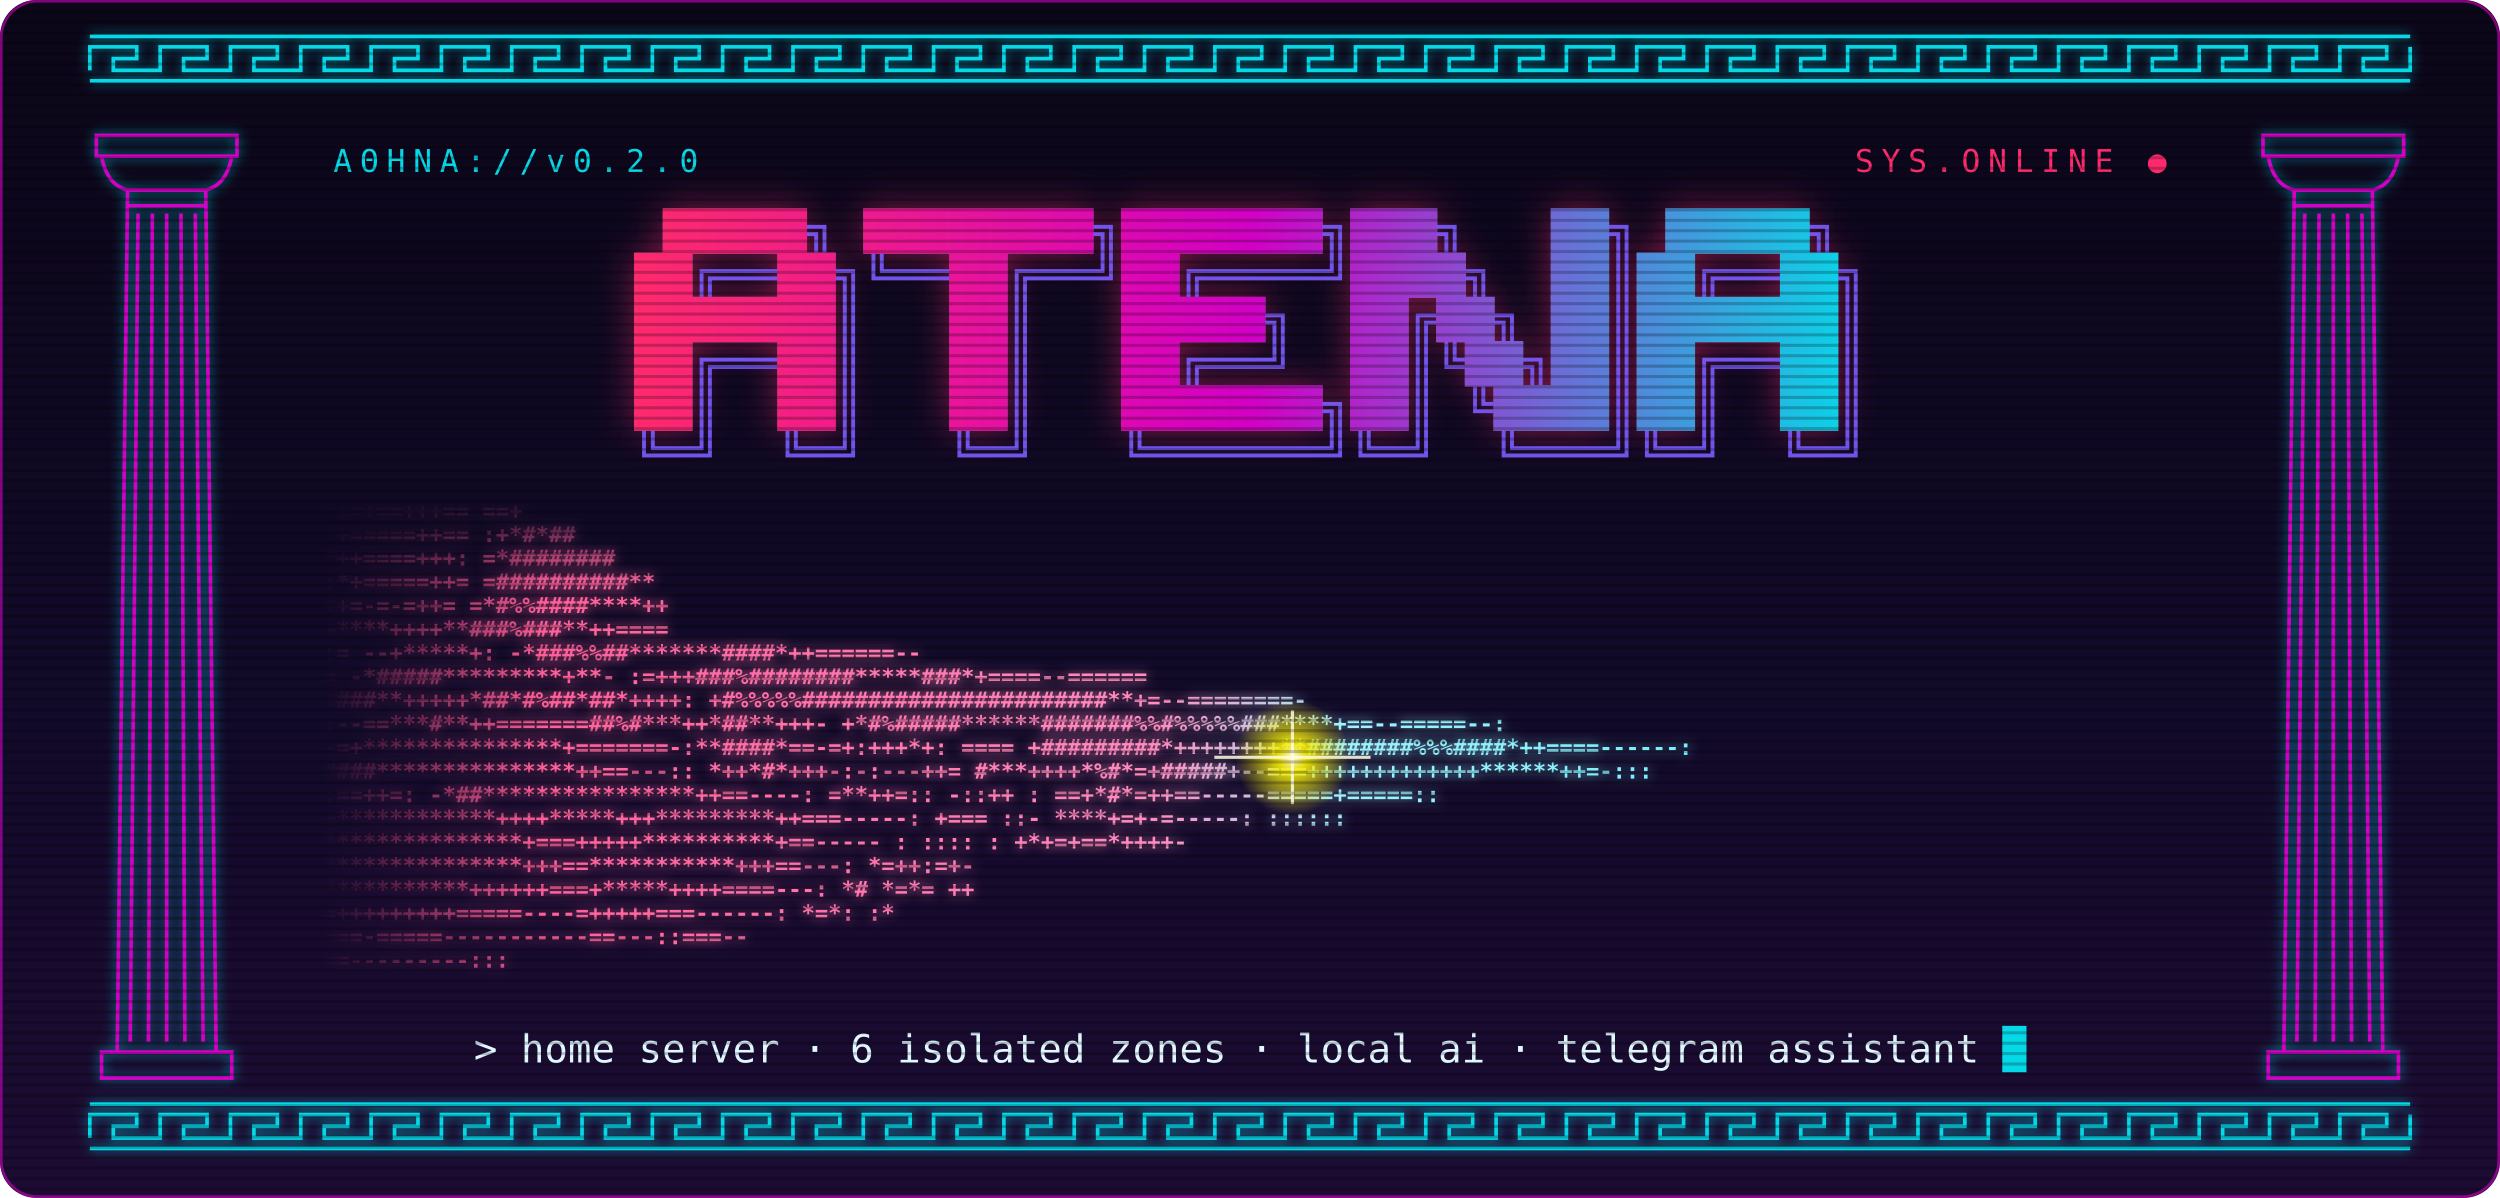
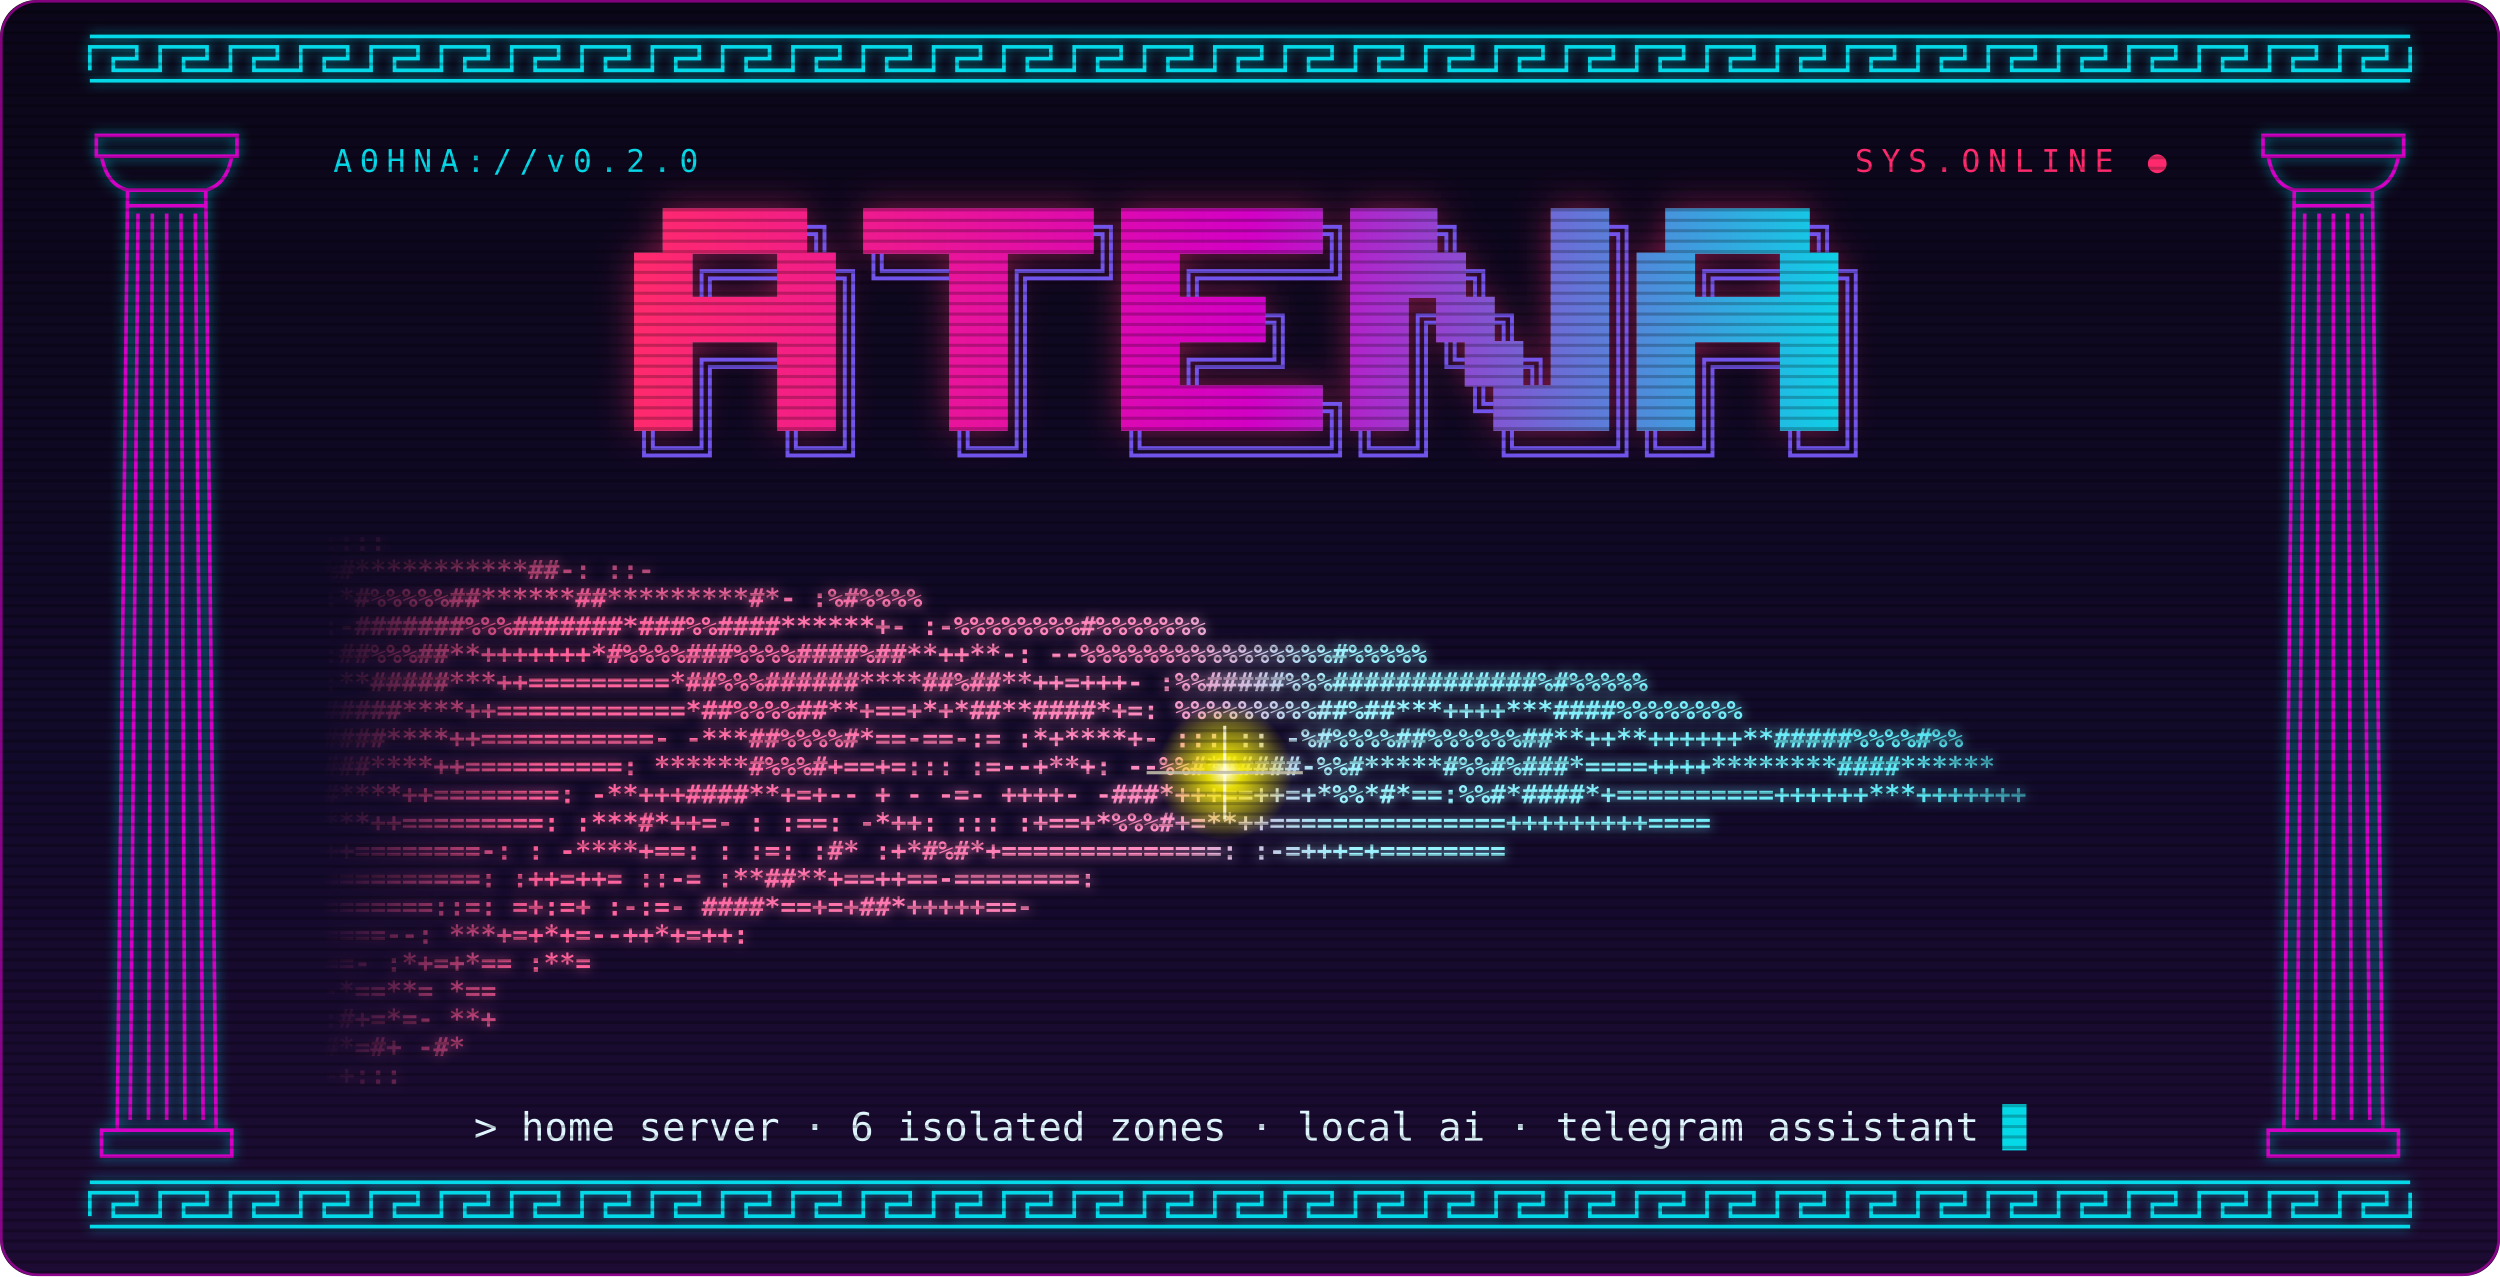
- <svg xmlns="http://www.w3.org/2000/svg" viewBox="0 0 960 460" width="960" height="460" role="img" aria-label="ATENA">
+ <svg xmlns="http://www.w3.org/2000/svg" viewBox="0 0 960 490" width="960" height="490" role="img" aria-label="ATENA">
  <defs>
    <linearGradient id="neon" gradientUnits="userSpaceOnUse" x1="244" y1="0" x2="716" y2="0">
      <stop offset="0" stop-color="#ff2a6d" />
      <stop offset=".5" stop-color="#d300c5" />
      <stop offset="1" stop-color="#05d9e8" />
    </linearGradient>
    <linearGradient id="maos" gradientUnits="userSpaceOnUse" x1="124" y1="0" x2="836" y2="0">
      <stop offset="0" stop-color="#ff4f8b" />
      <stop offset=".45" stop-color="#ff8cc0" />
      <stop offset=".55" stop-color="#9ff3ff" />
      <stop offset="1" stop-color="#3fe6f2" />
    </linearGradient>
    <linearGradient id="fundo" x1="0" y1="0" x2="0" y2="1">
      <stop offset="0" stop-color="#0b0618" />
      <stop offset=".6" stop-color="#120a2a" />
      <stop offset="1" stop-color="#1d0b33" />
    </linearGradient>
    <radialGradient id="luz">
      <stop offset="0" stop-color="#fffbe0" />
      <stop offset=".25" stop-color="#f9f002" stop-opacity=".9" />
      <stop offset="1" stop-color="#f9f002" stop-opacity="0" />
    </radialGradient>
    <linearGradient id="lados" gradientUnits="userSpaceOnUse" x1="124" y1="0" x2="836" y2="0">
      <stop offset="0" stop-color="#000" />
      <stop offset=".12" stop-color="#fff" />
      <stop offset=".86" stop-color="#fff" />
      <stop offset="1" stop-color="#000" />
    </linearGradient>
-     <linearGradient id="topo" gradientUnits="userSpaceOnUse" x1="0" y1="190" x2="0" y2="226">
+     <linearGradient id="topo" gradientUnits="userSpaceOnUse" x1="0" y1="190" x2="0" y2="233">
      <stop offset="0" stop-color="#000" />
      <stop offset="1" stop-color="#000" stop-opacity="0" />
    </linearGradient>
-     <mask id="desvanece" maskUnits="userSpaceOnUse" x="0" y="0" width="960" height="460">
-       <rect x="124" y="180" width="712" height="460" fill="url(#lados)" />
-       <rect x="124" y="180" width="712" height="46" fill="url(#topo)" />
+     <mask id="desvanece" maskUnits="userSpaceOnUse" x="0" y="0" width="960" height="490">
+       <rect x="124" y="180" width="712" height="490" fill="url(#lados)" />
+       <rect x="124" y="180" width="712" height="53" fill="url(#topo)" />
    </mask>
    <filter id="brilho" x="-20%" y="-40%" width="140%" height="180%">
      <feGaussianBlur stdDeviation="7" />
    </filter>
    <filter id="brilho-fino" x="-10%" y="-10%" width="120%" height="120%">
      <feGaussianBlur stdDeviation="2.2" />
    </filter>
    <pattern id="varredura" width="4" height="4" patternUnits="userSpaceOnUse">
      <rect width="4" height="1.2" fill="#000" opacity=".22" />
    </pattern>
    <clipPath id="moldura">
-       <rect width="960" height="460" rx="14" />
+       <rect width="960" height="490" rx="14" />
    </clipPath>
  </defs>
  <style>
  .glitch-c { animation: gc 7s steps(1) infinite; }
  .glitch-m { animation: gm 7s steps(1) infinite; }
-   .faisca { animation: pulso 2.4s ease-in-out infinite; transform-origin: 496.3px 290.8px; }
+   .faisca { animation: pulso 2.4s ease-in-out infinite; transform-origin: 470.3px 296.7px; }
  .cursor { animation: pisca 1.1s steps(1) infinite; }
  @keyframes gc { 0%,88%,100% { transform: translate(-2px,0); } 90% { transform: translate(-9px,2px); } 92% { transform: translate(5px,-1px); } 94% { transform: translate(-4px,0); } }
  @keyframes gm { 0%,88%,100% { transform: translate(2px,0); } 90% { transform: translate(8px,-2px); } 92% { transform: translate(-6px,1px); } 94% { transform: translate(3px,0); } }
  @keyframes pulso { 0%,100% { opacity: .75; transform: scale(.85); } 50% { opacity: 1; transform: scale(1.15); } }
  @keyframes pisca { 50% { opacity: 0; } }
  @media (prefers-reduced-motion: reduce) { .glitch-c, .glitch-m, .faisca, .cursor { animation: none; } }
  text { font-family: ui-monospace, "SFMono-Regular", Menlo, Consolas, "DejaVu Sans Mono", monospace; }
-   .maos text { font-size: 8.48px; font-weight: 700; white-space: pre; }
+   .maos text { font-size: 10.06px; font-weight: 700; white-space: pre; }
</style>
  <g clip-path="url(#moldura)">
-     <rect width="960" height="460" fill="url(#fundo)" />
+     <rect width="960" height="490" fill="url(#fundo)" />
    <g stroke="#05d9e8" fill="none" stroke-width="1.4">
      <g filter="url(#brilho-fino)" opacity=".7">
        <path d="M34.5 27.0V18.0 H52.5V22.5H43.5V27.0H61.5V18.0 H79.5V22.5H70.5V27.0H88.5V18.0 H106.5V22.5H97.5V27.0H115.5V18.0 H133.5V22.5H124.5V27.0H142.5V18.0 H160.5V22.5H151.5V27.0H169.5V18.0 H187.5V22.5H178.5V27.0H196.5V18.0 H214.5V22.5H205.5V27.0H223.5V18.0 H241.5V22.5H232.5V27.0H250.5V18.0 H268.5V22.5H259.5V27.0H277.5V18.0 H295.5V22.5H286.5V27.0H304.5V18.0 H322.5V22.5H313.5V27.0H331.5V18.0 H349.5V22.5H340.5V27.0H358.5V18.0 H376.5V22.5H367.5V27.0H385.5V18.0 H403.5V22.5H394.5V27.0H412.5V18.0 H430.5V22.5H421.5V27.0H439.5V18.0 H457.5V22.5H448.5V27.0H466.5V18.0 H484.5V22.5H475.5V27.0H493.5V18.0 H511.5V22.5H502.5V27.0H520.5V18.0 H538.5V22.5H529.5V27.0H547.5V18.0 H565.5V22.5H556.5V27.0H574.5V18.0 H592.5V22.5H583.5V27.0H601.5V18.0 H619.5V22.5H610.5V27.0H628.5V18.0 H646.5V22.5H637.5V27.0H655.5V18.0 H673.5V22.5H664.5V27.0H682.5V18.0 H700.5V22.5H691.5V27.0H709.5V18.0 H727.5V22.5H718.5V27.0H736.5V18.0 H754.5V22.5H745.5V27.0H763.5V18.0 H781.5V22.5H772.5V27.0H790.5V18.0 H808.5V22.5H799.5V27.0H817.5V18.0 H835.5V22.5H826.5V27.0H844.5V18.0 H862.5V22.5H853.5V27.0H871.5V18.0 H889.5V22.5H880.5V27.0H898.5V18.0 H916.5V22.5H907.5V27.0H925.5V18.0M34.5 14.0H925.5M34.5 31.0H925.5" />
-         <path d="M34.5 437.0V428.0 H52.5V432.5H43.5V437.0H61.5V428.0 H79.5V432.5H70.5V437.0H88.5V428.0 H106.5V432.5H97.5V437.0H115.5V428.0 H133.5V432.5H124.5V437.0H142.5V428.0 H160.5V432.5H151.5V437.0H169.5V428.0 H187.5V432.5H178.5V437.0H196.5V428.0 H214.5V432.5H205.5V437.0H223.5V428.0 H241.5V432.5H232.5V437.0H250.5V428.0 H268.5V432.5H259.5V437.0H277.5V428.0 H295.5V432.5H286.5V437.0H304.5V428.0 H322.5V432.5H313.5V437.0H331.5V428.0 H349.5V432.5H340.5V437.0H358.5V428.0 H376.5V432.5H367.5V437.0H385.5V428.0 H403.5V432.5H394.5V437.0H412.5V428.0 H430.5V432.5H421.5V437.0H439.5V428.0 H457.5V432.5H448.5V437.0H466.5V428.0 H484.5V432.5H475.5V437.0H493.5V428.0 H511.5V432.5H502.5V437.0H520.5V428.0 H538.5V432.5H529.5V437.0H547.5V428.0 H565.5V432.5H556.5V437.0H574.5V428.0 H592.5V432.5H583.5V437.0H601.5V428.0 H619.5V432.5H610.5V437.0H628.5V428.0 H646.5V432.5H637.5V437.0H655.5V428.0 H673.5V432.5H664.5V437.0H682.5V428.0 H700.5V432.5H691.5V437.0H709.5V428.0 H727.5V432.5H718.5V437.0H736.5V428.0 H754.5V432.5H745.5V437.0H763.5V428.0 H781.5V432.5H772.5V437.0H790.5V428.0 H808.5V432.5H799.5V437.0H817.5V428.0 H835.5V432.5H826.5V437.0H844.5V428.0 H862.5V432.5H853.5V437.0H871.5V428.0 H889.5V432.5H880.5V437.0H898.5V428.0 H916.5V432.5H907.5V437.0H925.5V428.0M34.5 424.0H925.5M34.5 441.0H925.5" />
-         <path d="M37 52h54v8h-54zM39 60Q41 71 49 73H79Q87 71 89 60M49 79H79M39 404h50v10h-50zM49 73L45 404M79 73L83 404M53.0 82L50.0 400M58.5 82L57.0 400M64.0 82L64.0 400M69.5 82L71.0 400M75.0 82L78.0 400" />
-         <path d="M869 52h54v8h-54zM871 60Q873 71 881 73H911Q919 71 921 60M881 79H911M871 404h50v10h-50zM881 73L877 404M911 73L915 404M885.0 82L882.0 400M890.5 82L889.0 400M896.0 82L896.0 400M901.5 82L903.0 400M907.0 82L910.0 400" />
+         <path d="M34.5 467.0V458.0 H52.5V462.5H43.5V467.0H61.5V458.0 H79.5V462.5H70.5V467.0H88.5V458.0 H106.5V462.5H97.5V467.0H115.5V458.0 H133.5V462.5H124.5V467.0H142.5V458.0 H160.5V462.5H151.5V467.0H169.5V458.0 H187.5V462.5H178.5V467.0H196.5V458.0 H214.5V462.5H205.5V467.0H223.5V458.0 H241.5V462.5H232.5V467.0H250.5V458.0 H268.5V462.5H259.5V467.0H277.5V458.0 H295.5V462.5H286.5V467.0H304.5V458.0 H322.5V462.5H313.5V467.0H331.5V458.0 H349.5V462.5H340.5V467.0H358.5V458.0 H376.5V462.5H367.5V467.0H385.5V458.0 H403.5V462.5H394.5V467.0H412.5V458.0 H430.5V462.5H421.5V467.0H439.5V458.0 H457.5V462.5H448.5V467.0H466.5V458.0 H484.5V462.5H475.5V467.0H493.5V458.0 H511.5V462.5H502.5V467.0H520.5V458.0 H538.5V462.5H529.5V467.0H547.5V458.0 H565.5V462.5H556.5V467.0H574.5V458.0 H592.5V462.5H583.5V467.0H601.5V458.0 H619.5V462.5H610.5V467.0H628.5V458.0 H646.5V462.5H637.5V467.0H655.5V458.0 H673.5V462.5H664.5V467.0H682.5V458.0 H700.5V462.5H691.5V467.0H709.5V458.0 H727.5V462.5H718.5V467.0H736.5V458.0 H754.5V462.5H745.5V467.0H763.5V458.0 H781.5V462.5H772.5V467.0H790.5V458.0 H808.5V462.5H799.5V467.0H817.5V458.0 H835.5V462.5H826.5V467.0H844.5V458.0 H862.5V462.5H853.5V467.0H871.5V458.0 H889.5V462.5H880.5V467.0H898.5V458.0 H916.5V462.5H907.5V467.0H925.5V458.0M34.5 454.0H925.5M34.5 471.0H925.5" />
+         <path d="M37 52h54v8h-54zM39 60Q41 71 49 73H79Q87 71 89 60M49 79H79M39 434h50v10h-50zM49 73L45 434M79 73L83 434M53.0 82L50.0 430M58.5 82L57.0 430M64.0 82L64.0 430M69.5 82L71.0 430M75.0 82L78.0 430" />
+         <path d="M869 52h54v8h-54zM871 60Q873 71 881 73H911Q919 71 921 60M881 79H911M871 434h50v10h-50zM881 73L877 434M911 73L915 434M885.0 82L882.0 430M890.5 82L889.0 430M896.0 82L896.0 430M901.5 82L903.0 430M907.0 82L910.0 430" />
      </g>
      <path d="M34.5 27.0V18.0 H52.5V22.5H43.5V27.0H61.5V18.0 H79.5V22.5H70.5V27.0H88.5V18.0 H106.5V22.5H97.5V27.0H115.5V18.0 H133.5V22.5H124.5V27.0H142.5V18.0 H160.5V22.5H151.5V27.0H169.5V18.0 H187.5V22.5H178.5V27.0H196.5V18.0 H214.5V22.5H205.5V27.0H223.5V18.0 H241.5V22.5H232.5V27.0H250.5V18.0 H268.5V22.5H259.5V27.0H277.5V18.0 H295.5V22.5H286.5V27.0H304.5V18.0 H322.5V22.5H313.5V27.0H331.5V18.0 H349.5V22.5H340.5V27.0H358.5V18.0 H376.5V22.5H367.5V27.0H385.5V18.0 H403.5V22.5H394.5V27.0H412.5V18.0 H430.5V22.5H421.5V27.0H439.5V18.0 H457.5V22.5H448.5V27.0H466.5V18.0 H484.5V22.5H475.5V27.0H493.5V18.0 H511.5V22.5H502.5V27.0H520.5V18.0 H538.5V22.5H529.5V27.0H547.5V18.0 H565.5V22.5H556.5V27.0H574.5V18.0 H592.5V22.5H583.5V27.0H601.5V18.0 H619.5V22.5H610.5V27.0H628.5V18.0 H646.5V22.5H637.5V27.0H655.5V18.0 H673.5V22.5H664.5V27.0H682.5V18.0 H700.5V22.5H691.5V27.0H709.5V18.0 H727.5V22.5H718.5V27.0H736.5V18.0 H754.5V22.5H745.5V27.0H763.5V18.0 H781.5V22.5H772.5V27.0H790.5V18.0 H808.5V22.5H799.5V27.0H817.5V18.0 H835.5V22.5H826.5V27.0H844.5V18.0 H862.5V22.5H853.5V27.0H871.5V18.0 H889.5V22.5H880.5V27.0H898.5V18.0 H916.5V22.5H907.5V27.0H925.5V18.0M34.5 14.0H925.5M34.5 31.0H925.5" />
-       <path d="M34.5 437.0V428.0 H52.5V432.5H43.5V437.0H61.5V428.0 H79.5V432.5H70.5V437.0H88.5V428.0 H106.5V432.5H97.5V437.0H115.5V428.0 H133.5V432.5H124.5V437.0H142.5V428.0 H160.5V432.5H151.5V437.0H169.5V428.0 H187.5V432.5H178.5V437.0H196.5V428.0 H214.5V432.5H205.5V437.0H223.5V428.0 H241.5V432.5H232.5V437.0H250.5V428.0 H268.5V432.5H259.5V437.0H277.5V428.0 H295.5V432.5H286.5V437.0H304.5V428.0 H322.5V432.5H313.5V437.0H331.5V428.0 H349.5V432.5H340.5V437.0H358.5V428.0 H376.5V432.5H367.5V437.0H385.5V428.0 H403.5V432.5H394.5V437.0H412.5V428.0 H430.5V432.5H421.5V437.0H439.5V428.0 H457.5V432.5H448.5V437.0H466.5V428.0 H484.5V432.5H475.5V437.0H493.5V428.0 H511.5V432.5H502.5V437.0H520.5V428.0 H538.5V432.5H529.5V437.0H547.5V428.0 H565.5V432.5H556.5V437.0H574.5V428.0 H592.5V432.5H583.5V437.0H601.5V428.0 H619.5V432.5H610.5V437.0H628.5V428.0 H646.5V432.5H637.5V437.0H655.5V428.0 H673.5V432.5H664.5V437.0H682.5V428.0 H700.5V432.5H691.5V437.0H709.5V428.0 H727.5V432.5H718.5V437.0H736.5V428.0 H754.5V432.5H745.5V437.0H763.5V428.0 H781.5V432.5H772.5V437.0H790.5V428.0 H808.5V432.5H799.5V437.0H817.5V428.0 H835.5V432.5H826.5V437.0H844.5V428.0 H862.5V432.5H853.5V437.0H871.5V428.0 H889.5V432.5H880.5V437.0H898.5V428.0 H916.5V432.5H907.5V437.0H925.5V428.0M34.5 424.0H925.5M34.5 441.0H925.5" />
-       <path d="M37 52h54v8h-54zM39 60Q41 71 49 73H79Q87 71 89 60M49 79H79M39 404h50v10h-50zM49 73L45 404M79 73L83 404M53.0 82L50.0 400M58.5 82L57.0 400M64.0 82L64.0 400M69.5 82L71.0 400M75.0 82L78.0 400" stroke="#d300c5" />
-       <path d="M869 52h54v8h-54zM871 60Q873 71 881 73H911Q919 71 921 60M881 79H911M871 404h50v10h-50zM881 73L877 404M911 73L915 404M885.0 82L882.0 400M890.5 82L889.0 400M896.0 82L896.0 400M901.5 82L903.0 400M907.0 82L910.0 400" stroke="#d300c5" />
+       <path d="M34.5 467.0V458.0 H52.5V462.5H43.5V467.0H61.5V458.0 H79.5V462.5H70.5V467.0H88.5V458.0 H106.5V462.5H97.5V467.0H115.5V458.0 H133.5V462.5H124.5V467.0H142.5V458.0 H160.5V462.5H151.5V467.0H169.5V458.0 H187.5V462.5H178.5V467.0H196.5V458.0 H214.5V462.5H205.5V467.0H223.5V458.0 H241.5V462.5H232.5V467.0H250.5V458.0 H268.5V462.5H259.5V467.0H277.5V458.0 H295.5V462.5H286.5V467.0H304.5V458.0 H322.5V462.5H313.5V467.0H331.5V458.0 H349.5V462.5H340.5V467.0H358.5V458.0 H376.5V462.5H367.5V467.0H385.5V458.0 H403.5V462.5H394.5V467.0H412.5V458.0 H430.5V462.5H421.5V467.0H439.5V458.0 H457.5V462.5H448.5V467.0H466.5V458.0 H484.5V462.5H475.5V467.0H493.5V458.0 H511.5V462.5H502.5V467.0H520.5V458.0 H538.5V462.5H529.5V467.0H547.5V458.0 H565.5V462.5H556.5V467.0H574.5V458.0 H592.5V462.5H583.5V467.0H601.5V458.0 H619.5V462.5H610.5V467.0H628.5V458.0 H646.5V462.5H637.5V467.0H655.5V458.0 H673.5V462.5H664.5V467.0H682.5V458.0 H700.5V462.5H691.5V467.0H709.5V458.0 H727.5V462.5H718.5V467.0H736.5V458.0 H754.5V462.5H745.5V467.0H763.5V458.0 H781.5V462.5H772.5V467.0H790.5V458.0 H808.5V462.5H799.5V467.0H817.5V458.0 H835.5V462.5H826.5V467.0H844.5V458.0 H862.5V462.5H853.5V467.0H871.5V458.0 H889.5V462.5H880.5V467.0H898.5V458.0 H916.5V462.5H907.5V467.0H925.5V458.0M34.5 454.0H925.5M34.5 471.0H925.5" />
+       <path d="M37 52h54v8h-54zM39 60Q41 71 49 73H79Q87 71 89 60M49 79H79M39 434h50v10h-50zM49 73L45 434M79 73L83 434M53.0 82L50.0 430M58.5 82L57.0 430M64.0 82L64.0 430M69.5 82L71.0 430M75.0 82L78.0 430" stroke="#d300c5" />
+       <path d="M869 52h54v8h-54zM871 60Q873 71 881 73H911Q919 71 921 60M881 79H911M871 434h50v10h-50zM881 73L877 434M911 73L915 434M885.0 82L882.0 430M890.5 82L889.0 430M896.0 82L896.0 430M901.5 82L903.0 430M907.0 82L910.0 430" stroke="#d300c5" />
    </g>
    <g fill="#ff2a6d" opacity=".45" filter="url(#brilho)">
      <rect x="254.5" y="80" width="55.4" height="17.4" />
      <rect x="331.5" y="80" width="88.4" height="17.4" />
      <rect x="430.5" y="80" width="77.4" height="17.4" />
      <rect x="518.5" y="80" width="33.4" height="17.4" />
      <rect x="595.5" y="80" width="22.4" height="17.4" />
      <rect x="639.5" y="80" width="55.4" height="17.4" />
      <rect x="243.5" y="97" width="22.4" height="17.4" />
      <rect x="298.5" y="97" width="22.4" height="17.4" />
      <rect x="364.5" y="97" width="22.4" height="17.4" />
      <rect x="430.5" y="97" width="22.4" height="17.4" />
      <rect x="518.5" y="97" width="44.4" height="17.4" />
      <rect x="595.5" y="97" width="22.4" height="17.4" />
      <rect x="628.5" y="97" width="22.4" height="17.4" />
      <rect x="683.5" y="97" width="22.4" height="17.4" />
      <rect x="243.5" y="114" width="77.4" height="17.4" />
      <rect x="364.5" y="114" width="22.4" height="17.4" />
      <rect x="430.5" y="114" width="55.4" height="17.4" />
      <rect x="518.5" y="114" width="22.4" height="17.4" />
      <rect x="551.5" y="114" width="22.4" height="17.4" />
      <rect x="595.5" y="114" width="22.4" height="17.4" />
      <rect x="628.5" y="114" width="77.4" height="17.4" />
      <rect x="243.5" y="131" width="22.4" height="17.4" />
      <rect x="298.5" y="131" width="22.4" height="17.4" />
      <rect x="364.5" y="131" width="22.4" height="17.4" />
      <rect x="430.5" y="131" width="22.4" height="17.4" />
      <rect x="518.5" y="131" width="22.4" height="17.4" />
      <rect x="562.5" y="131" width="22.4" height="17.4" />
      <rect x="595.5" y="131" width="22.4" height="17.4" />
      <rect x="628.5" y="131" width="22.4" height="17.4" />
      <rect x="683.5" y="131" width="22.4" height="17.4" />
      <rect x="243.5" y="148" width="22.4" height="17.4" />
      <rect x="298.5" y="148" width="22.4" height="17.4" />
      <rect x="364.5" y="148" width="22.4" height="17.4" />
      <rect x="430.5" y="148" width="77.4" height="17.4" />
      <rect x="518.5" y="148" width="22.4" height="17.4" />
      <rect x="573.5" y="148" width="44.4" height="17.4" />
      <rect x="628.5" y="148" width="22.4" height="17.4" />
      <rect x="683.5" y="148" width="22.4" height="17.4" />
    </g>
    <g class="glitch-c" fill="#05d9e8" opacity=".5">
      <rect x="254.5" y="80" width="55.4" height="17.4" />
      <rect x="331.5" y="80" width="88.4" height="17.4" />
      <rect x="430.5" y="80" width="77.4" height="17.4" />
      <rect x="518.5" y="80" width="33.4" height="17.4" />
      <rect x="595.5" y="80" width="22.4" height="17.4" />
      <rect x="639.5" y="80" width="55.4" height="17.4" />
      <rect x="243.5" y="97" width="22.4" height="17.4" />
      <rect x="298.5" y="97" width="22.4" height="17.4" />
      <rect x="364.5" y="97" width="22.4" height="17.4" />
      <rect x="430.5" y="97" width="22.4" height="17.4" />
      <rect x="518.5" y="97" width="44.4" height="17.4" />
      <rect x="595.5" y="97" width="22.4" height="17.4" />
      <rect x="628.5" y="97" width="22.4" height="17.4" />
      <rect x="683.5" y="97" width="22.4" height="17.4" />
      <rect x="243.5" y="114" width="77.4" height="17.4" />
      <rect x="364.5" y="114" width="22.4" height="17.4" />
      <rect x="430.5" y="114" width="55.4" height="17.4" />
      <rect x="518.5" y="114" width="22.4" height="17.4" />
      <rect x="551.5" y="114" width="22.4" height="17.4" />
      <rect x="595.5" y="114" width="22.4" height="17.4" />
      <rect x="628.5" y="114" width="77.4" height="17.4" />
      <rect x="243.5" y="131" width="22.4" height="17.4" />
      <rect x="298.5" y="131" width="22.4" height="17.4" />
      <rect x="364.5" y="131" width="22.4" height="17.4" />
      <rect x="430.5" y="131" width="22.4" height="17.4" />
      <rect x="518.5" y="131" width="22.4" height="17.4" />
      <rect x="562.5" y="131" width="22.4" height="17.4" />
      <rect x="595.5" y="131" width="22.4" height="17.4" />
      <rect x="628.5" y="131" width="22.4" height="17.4" />
      <rect x="683.5" y="131" width="22.4" height="17.4" />
      <rect x="243.5" y="148" width="22.4" height="17.4" />
      <rect x="298.5" y="148" width="22.4" height="17.4" />
      <rect x="364.5" y="148" width="22.4" height="17.4" />
      <rect x="430.5" y="148" width="77.4" height="17.4" />
      <rect x="518.5" y="148" width="22.4" height="17.4" />
      <rect x="573.5" y="148" width="44.4" height="17.4" />
      <rect x="628.5" y="148" width="22.4" height="17.4" />
      <rect x="683.5" y="148" width="22.4" height="17.4" />
    </g>
    <g class="glitch-m" fill="#ff2a6d" opacity=".5">
      <rect x="254.5" y="80" width="55.4" height="17.4" />
      <rect x="331.5" y="80" width="88.4" height="17.4" />
      <rect x="430.5" y="80" width="77.4" height="17.4" />
      <rect x="518.5" y="80" width="33.4" height="17.4" />
      <rect x="595.5" y="80" width="22.4" height="17.4" />
      <rect x="639.5" y="80" width="55.4" height="17.4" />
      <rect x="243.5" y="97" width="22.4" height="17.4" />
      <rect x="298.5" y="97" width="22.4" height="17.4" />
      <rect x="364.5" y="97" width="22.4" height="17.4" />
      <rect x="430.5" y="97" width="22.4" height="17.4" />
      <rect x="518.5" y="97" width="44.4" height="17.4" />
      <rect x="595.5" y="97" width="22.4" height="17.4" />
      <rect x="628.5" y="97" width="22.4" height="17.4" />
      <rect x="683.5" y="97" width="22.4" height="17.4" />
      <rect x="243.5" y="114" width="77.4" height="17.4" />
      <rect x="364.5" y="114" width="22.4" height="17.4" />
      <rect x="430.5" y="114" width="55.4" height="17.4" />
      <rect x="518.5" y="114" width="22.4" height="17.4" />
      <rect x="551.5" y="114" width="22.4" height="17.4" />
      <rect x="595.5" y="114" width="22.4" height="17.4" />
      <rect x="628.5" y="114" width="77.4" height="17.4" />
      <rect x="243.5" y="131" width="22.4" height="17.4" />
      <rect x="298.5" y="131" width="22.4" height="17.4" />
      <rect x="364.5" y="131" width="22.4" height="17.4" />
      <rect x="430.5" y="131" width="22.4" height="17.4" />
      <rect x="518.5" y="131" width="22.4" height="17.4" />
      <rect x="562.5" y="131" width="22.4" height="17.4" />
      <rect x="595.5" y="131" width="22.4" height="17.4" />
      <rect x="628.5" y="131" width="22.4" height="17.4" />
      <rect x="683.5" y="131" width="22.4" height="17.4" />
      <rect x="243.5" y="148" width="22.4" height="17.4" />
      <rect x="298.5" y="148" width="22.4" height="17.4" />
      <rect x="364.5" y="148" width="22.4" height="17.4" />
      <rect x="430.5" y="148" width="77.4" height="17.4" />
      <rect x="518.5" y="148" width="22.4" height="17.4" />
      <rect x="573.5" y="148" width="44.4" height="17.4" />
      <rect x="628.5" y="148" width="22.4" height="17.4" />
      <rect x="683.5" y="148" width="22.4" height="17.4" />
    </g>
    <path d="M309.5 87.1H316.6V97M309.5 89.9H313.4V97M419.5 87.1H426.6V97M419.5 89.9H423.4V97M507.5 87.1H514.6V97M507.5 89.9H511.4V97M551.5 87.1H558.6V97M551.5 89.9H555.4V97M617.5 87.1H624.6V97M617.5 89.9H621.4V97M694.5 87.1H701.6V97M694.5 89.9H698.4V97M269.4 114V104.1H276.5M272.6 114V106.9H276.5M276.5 104.1H287.5M276.5 106.9H287.5M287.5 104.1H298.5M287.5 106.9H298.5M320.5 104.1H327.6V114M320.5 106.9H324.4V114M335.4 97V106.9H342.5M338.6 97V104.1H342.5M342.5 104.1H353.5M342.5 106.9H353.5M353.5 104.1H364.5M353.5 106.9H364.5M390.4 114V104.1H397.5M393.6 114V106.9H397.5M397.5 104.1H408.5M397.5 106.9H408.5M408.5 104.1H419.5M408.5 106.9H419.5M426.6 97V106.9H419.5M423.4 97V104.1H419.5M456.4 114V104.1H463.5M459.6 114V106.9H463.5M463.5 104.1H474.5M463.5 106.9H474.5M474.5 104.1H485.5M474.5 106.9H485.5M485.5 104.1H496.5M485.5 106.9H496.5M496.5 104.1H507.5M496.5 106.9H507.5M514.6 97V106.9H507.5M511.4 97V104.1H507.5M562.5 104.1H569.6V114M562.5 106.9H566.4V114M621.4 97V114M624.6 97V114M654.4 114V104.1H661.5M657.6 114V106.9H661.5M661.5 104.1H672.5M661.5 106.9H672.5M672.5 104.1H683.5M672.5 106.9H683.5M705.5 104.1H712.6V114M705.5 106.9H709.4V114M324.4 114V131M327.6 114V131M390.4 114V131M393.6 114V131M485.5 121.1H492.6V131M485.5 123.9H489.4V131M544.4 131V121.1H551.5M547.6 131V123.9H551.5M573.5 121.1H580.6V131M573.5 123.9H577.4V131M621.4 114V131M624.6 114V131M709.4 114V131M712.6 114V131M269.4 148V138.1H276.5M272.6 148V140.9H276.5M276.5 138.1H287.5M276.5 140.9H287.5M287.5 138.1H298.5M287.5 140.9H298.5M324.4 131V148M327.6 131V148M390.4 131V148M393.6 131V148M456.4 148V138.1H463.5M459.6 148V140.9H463.5M463.5 138.1H474.5M463.5 140.9H474.5M474.5 138.1H485.5M474.5 140.9H485.5M492.6 131V140.9H485.5M489.4 131V138.1H485.5M544.4 131V148M547.6 131V148M555.4 131V140.9H562.5M558.6 131V138.1H562.5M584.5 138.1H591.6V148M584.5 140.9H588.4V148M621.4 131V148M624.6 131V148M654.4 148V138.1H661.5M657.6 148V140.9H661.5M661.5 138.1H672.5M661.5 140.9H672.5M672.5 138.1H683.5M672.5 140.9H683.5M709.4 131V148M712.6 131V148M269.4 148V165M272.6 148V165M324.4 148V165M327.6 148V165M390.4 148V165M393.6 148V165M507.5 155.1H514.6V165M507.5 157.9H511.4V165M544.4 148V165M547.6 148V165M566.4 148V157.9H573.5M569.6 148V155.1H573.5M621.4 148V165M624.6 148V165M654.4 148V165M657.6 148V165M709.4 148V165M712.6 148V165M247.3 165V174.9H254.5M250.7 165V172.1H254.5M254.5 172.1H265.5M254.5 174.9H265.5M272.6 165V174.9H265.5M269.4 165V172.1H265.5M302.4 165V174.9H309.5M305.6 165V172.1H309.5M309.5 172.1H320.5M309.5 174.9H320.5M327.6 165V174.9H320.5M324.4 165V172.1H320.5M368.4 165V174.9H375.5M371.6 165V172.1H375.5M375.5 172.1H386.5M375.5 174.9H386.5M393.6 165V174.9H386.5M390.4 165V172.1H386.5M434.4 165V174.9H441.5M437.6 165V172.1H441.5M441.5 172.1H452.5M441.5 174.9H452.5M452.5 172.1H463.5M452.5 174.9H463.5M463.5 172.1H474.5M463.5 174.9H474.5M474.5 172.1H485.5M474.5 174.9H485.5M485.5 172.1H496.5M485.5 174.9H496.5M496.5 172.1H507.5M496.5 174.9H507.5M514.6 165V174.9H507.5M511.4 165V172.1H507.5M522.4 165V174.9H529.5M525.6 165V172.1H529.5M529.5 172.1H540.5M529.5 174.9H540.5M547.6 165V174.9H540.5M544.4 165V172.1H540.5M577.4 165V174.9H584.5M580.6 165V172.1H584.5M584.5 172.1H595.5M584.5 174.9H595.5M595.5 172.1H606.5M595.5 174.9H606.5M606.5 172.1H617.5M606.5 174.9H617.5M624.6 165V174.9H617.5M621.4 165V172.1H617.5M632.4 165V174.9H639.5M635.6 165V172.1H639.5M639.5 172.1H650.5M639.5 174.9H650.5M657.6 165V174.9H650.5M654.4 165V172.1H650.5M687.4 165V174.9H694.5M690.6 165V172.1H694.5M694.5 172.1H705.5M694.5 174.9H705.5M712.6 165V174.9H705.5M709.4 165V172.1H705.5" stroke="#7a5cff" stroke-width="1.5" fill="none" opacity=".9" />
    <g fill="url(#neon)">
      <rect x="254.5" y="80" width="55.4" height="17.4" />
      <rect x="331.5" y="80" width="88.4" height="17.4" />
      <rect x="430.5" y="80" width="77.4" height="17.4" />
      <rect x="518.5" y="80" width="33.4" height="17.4" />
      <rect x="595.5" y="80" width="22.4" height="17.4" />
      <rect x="639.5" y="80" width="55.4" height="17.4" />
      <rect x="243.5" y="97" width="22.4" height="17.4" />
      <rect x="298.5" y="97" width="22.4" height="17.4" />
      <rect x="364.5" y="97" width="22.4" height="17.4" />
      <rect x="430.5" y="97" width="22.4" height="17.4" />
      <rect x="518.5" y="97" width="44.4" height="17.4" />
      <rect x="595.5" y="97" width="22.4" height="17.4" />
      <rect x="628.5" y="97" width="22.4" height="17.4" />
      <rect x="683.5" y="97" width="22.4" height="17.4" />
      <rect x="243.5" y="114" width="77.4" height="17.4" />
      <rect x="364.5" y="114" width="22.4" height="17.4" />
      <rect x="430.5" y="114" width="55.4" height="17.4" />
      <rect x="518.5" y="114" width="22.4" height="17.4" />
      <rect x="551.5" y="114" width="22.4" height="17.4" />
      <rect x="595.5" y="114" width="22.4" height="17.4" />
      <rect x="628.5" y="114" width="77.4" height="17.4" />
      <rect x="243.5" y="131" width="22.4" height="17.4" />
      <rect x="298.5" y="131" width="22.4" height="17.4" />
      <rect x="364.5" y="131" width="22.4" height="17.4" />
      <rect x="430.5" y="131" width="22.4" height="17.4" />
      <rect x="518.5" y="131" width="22.4" height="17.4" />
      <rect x="562.5" y="131" width="22.4" height="17.4" />
      <rect x="595.5" y="131" width="22.4" height="17.4" />
      <rect x="628.5" y="131" width="22.4" height="17.4" />
      <rect x="683.5" y="131" width="22.4" height="17.4" />
      <rect x="243.5" y="148" width="22.4" height="17.4" />
      <rect x="298.5" y="148" width="22.4" height="17.4" />
      <rect x="364.5" y="148" width="22.4" height="17.4" />
      <rect x="430.5" y="148" width="77.4" height="17.4" />
      <rect x="518.5" y="148" width="22.4" height="17.4" />
      <rect x="573.5" y="148" width="44.4" height="17.4" />
      <rect x="628.5" y="148" width="22.4" height="17.4" />
      <rect x="683.5" y="148" width="22.4" height="17.4" />
    </g>
    <g mask="url(#desvanece)">
      <g class="maos" fill="url(#maos)" opacity=".8" filter="url(#brilho-fino)">
-         <text x="124" y="199.1" textLength="712.0" lengthAdjust="spacingAndGlyphs">                                                                                                                     *+=+==+++==         ==+</text>
-         <text x="124" y="208.2" textLength="712.0" lengthAdjust="spacingAndGlyphs">                                                                                                                    *+=====++==      :+*#*##</text>
-         <text x="124" y="217.2" textLength="712.0" lengthAdjust="spacingAndGlyphs">                                                                                                                   *++====+++:    =*########</text>
-         <text x="124" y="226.3" textLength="712.0" lengthAdjust="spacingAndGlyphs">                                                                                                                  :*+=====++=  =##########**</text>
-         <text x="124" y="235.4" textLength="712.0" lengthAdjust="spacingAndGlyphs">                                                                                                                  ++=-=-=++= =*#%%####****++</text>
-         <text x="124" y="244.5" textLength="712.0" lengthAdjust="spacingAndGlyphs">                                                                                                                  +****++++**###%###**++====</text>
-         <text x="124" y="253.6" textLength="712.0" lengthAdjust="spacingAndGlyphs">                                      :=      --+*****+:                                                     -*###%%##*******####*++======--</text>
-         <text x="124" y="262.7" textLength="712.0" lengthAdjust="spacingAndGlyphs">                                       =    -*#####*********+**-                                     :=+++###%########*****###*+====--======</text>
-         <text x="124" y="271.7" textLength="712.0" lengthAdjust="spacingAndGlyphs">                                        +###**+++++*##*#%##*##*++++:                           +#%%%%%#######################**+=--========-</text>
-         <text x="124" y="280.8" textLength="701.8" lengthAdjust="spacingAndGlyphs">                                :--==***#**++=======##%#***++*##**+++-                  +*#%#####******#######%%#%%%%%###****+==--=====--:</text>
-         <text x="124" y="289.9" textLength="676.4" lengthAdjust="spacingAndGlyphs">                        -=+***************+=======-:**####*==-=+:+++*+:       ==== +#########*++++++++**########%%%####*++====------:</text>
-         <text x="124" y="299.0" textLength="635.7" lengthAdjust="spacingAndGlyphs">                     ####***************++==---::    *++*#*+++-:-:---++=  #***++++*%#*=+#####+--===+++++++++++++******++=-:::</text>
-         <text x="124" y="308.1" textLength="569.6" lengthAdjust="spacingAndGlyphs">       :==++=:    -*##****************++==----:           =**++=:: -::++  :        ==+*#*=++==-----=====+=====::</text>
-         <text x="124" y="317.1" textLength="549.3" lengthAdjust="spacingAndGlyphs">+************++++*****+++*********++===-----:                +=== ::-             ****+=+-=-----:     ::::::</text>
-         <text x="124" y="326.2" textLength="478.1" lengthAdjust="spacingAndGlyphs">***************+===+++++**********+==----- :                 ::::   :            +*+=+==*++++-</text>
-         <text x="124" y="335.3" textLength="457.7" lengthAdjust="spacingAndGlyphs">***************+++==***********+++==---:                                          *=++:=+-</text>
-         <text x="124" y="344.4" textLength="452.6" lengthAdjust="spacingAndGlyphs">***********++++++===+*****++++====---:  *#                                        *=*= ++</text>
-         <text x="124" y="353.5" textLength="452.6" lengthAdjust="spacingAndGlyphs">=+++++++++=====----=+++++===------:                                               *=*: :*</text>
-         <text x="124" y="362.6" textLength="162.7" lengthAdjust="spacingAndGlyphs">===-=====-----------==---::===--</text>
-         <text x="124" y="371.6" textLength="71.2" lengthAdjust="spacingAndGlyphs">==---------:::</text>
+         <text x="124" y="211.5" textLength="138.8" lengthAdjust="spacingAndGlyphs">                   ::::</text>
+         <text x="124" y="222.3" textLength="712.0" lengthAdjust="spacingAndGlyphs">              %#***********##-:                                                                                    ::-</text>
+         <text x="124" y="233.1" textLength="712.0" lengthAdjust="spacingAndGlyphs">            :*#%%%%%##******##*********#*-                                                                     :%#%%%%</text>
+         <text x="124" y="243.9" textLength="712.0" lengthAdjust="spacingAndGlyphs">       :-#######%%%#######*###%%####******+-                                                        :-%%%%%%%%#%%%%%%%</text>
+         <text x="124" y="254.6" textLength="712.0" lengthAdjust="spacingAndGlyphs">    :##%%%##**+++++++*#%%%%###%%%%####%##**++**-:                                             --%%%%%%%%%%%%%%%%#%%%%%</text>
+         <text x="124" y="265.4" textLength="712.0" lengthAdjust="spacingAndGlyphs">:**#####***++=========*##%%%######****##%##**++=+++-                                   :%%#####%%%#############%#%%%%%</text>
+         <text x="124" y="276.2" textLength="712.0" lengthAdjust="spacingAndGlyphs">#####****++============*##%%%%##**+==+*+*##**####*+=:                             %%%%%%%%%##%##***++++***####%%%%%%%%</text>
+         <text x="124" y="287.0" textLength="712.0" lengthAdjust="spacingAndGlyphs">####****++===========- -***##%%%%#*==-==-:=  :*+****+-             ::: ::  -%#%%%%##%%%%%%##**++**++++++**#####%%%%#%%</text>
+         <text x="124" y="297.7" textLength="712.0" lengthAdjust="spacingAndGlyphs">###****++==========:    ******#%%%#+==+=:::   :=--+**+:        --%%#*#####-%%#*****#%%#%###*====++++********####******</text>
+         <text x="124" y="308.5" textLength="712.0" lengthAdjust="spacingAndGlyphs">#****++========:         -**+++####**+=+-- + - -=- ++++-   -###*+++==++=+*%%*#*==:%%#*####*+==========++++++***+++++++</text>
+         <text x="124" y="319.3" textLength="712.0" lengthAdjust="spacingAndGlyphs">***++=========:                  :***#*++=-  : :==: -*++:   :::           :+==+*%%%#+=**++===============+++++++++====</text>
+         <text x="124" y="330.1" textLength="712.0" lengthAdjust="spacingAndGlyphs">++========-: :                      -****+==: : :=:  :#*                   :+*#%#*+==============:    :-=+++=+========</text>
+         <text x="124" y="340.8" textLength="579.3" lengthAdjust="spacingAndGlyphs">==========:                           :++=++=  ::-=                     :**##**+==++==-========:</text>
+         <text x="124" y="351.6" textLength="561.2" lengthAdjust="spacingAndGlyphs">=======::=:                            =+:=+   :-:=-                    ####*==+=+##*+++++==-</text>
+         <text x="124" y="362.4" textLength="549.1" lengthAdjust="spacingAndGlyphs">====--:                                                                 ***+=+*+=--++*+=++:</text>
+         <text x="124" y="373.2" textLength="512.9" lengthAdjust="spacingAndGlyphs">==-                                                                     :*+=+*== :**=</text>
+         <text x="124" y="383.9" textLength="506.8" lengthAdjust="spacingAndGlyphs">                                                                        -*==**=  *==</text>
+         <text x="124" y="394.7" textLength="506.8" lengthAdjust="spacingAndGlyphs">                                                                        :#+=*=-  **+</text>
+         <text x="124" y="405.5" textLength="506.8" lengthAdjust="spacingAndGlyphs">                                                                         #*=#+   -#*</text>
+         <text x="124" y="416.3" textLength="470.6" lengthAdjust="spacingAndGlyphs">                                                                         -+:::</text>
      </g>
      <g class="maos" fill="url(#maos)">
-         <text x="124" y="199.1" textLength="712.0" lengthAdjust="spacingAndGlyphs">                                                                                                                     *+=+==+++==         ==+</text>
-         <text x="124" y="208.2" textLength="712.0" lengthAdjust="spacingAndGlyphs">                                                                                                                    *+=====++==      :+*#*##</text>
-         <text x="124" y="217.2" textLength="712.0" lengthAdjust="spacingAndGlyphs">                                                                                                                   *++====+++:    =*########</text>
-         <text x="124" y="226.3" textLength="712.0" lengthAdjust="spacingAndGlyphs">                                                                                                                  :*+=====++=  =##########**</text>
-         <text x="124" y="235.4" textLength="712.0" lengthAdjust="spacingAndGlyphs">                                                                                                                  ++=-=-=++= =*#%%####****++</text>
-         <text x="124" y="244.5" textLength="712.0" lengthAdjust="spacingAndGlyphs">                                                                                                                  +****++++**###%###**++====</text>
-         <text x="124" y="253.6" textLength="712.0" lengthAdjust="spacingAndGlyphs">                                      :=      --+*****+:                                                     -*###%%##*******####*++======--</text>
-         <text x="124" y="262.7" textLength="712.0" lengthAdjust="spacingAndGlyphs">                                       =    -*#####*********+**-                                     :=+++###%########*****###*+====--======</text>
-         <text x="124" y="271.7" textLength="712.0" lengthAdjust="spacingAndGlyphs">                                        +###**+++++*##*#%##*##*++++:                           +#%%%%%#######################**+=--========-</text>
-         <text x="124" y="280.8" textLength="701.8" lengthAdjust="spacingAndGlyphs">                                :--==***#**++=======##%#***++*##**+++-                  +*#%#####******#######%%#%%%%%###****+==--=====--:</text>
-         <text x="124" y="289.9" textLength="676.4" lengthAdjust="spacingAndGlyphs">                        -=+***************+=======-:**####*==-=+:+++*+:       ==== +#########*++++++++**########%%%####*++====------:</text>
-         <text x="124" y="299.0" textLength="635.7" lengthAdjust="spacingAndGlyphs">                     ####***************++==---::    *++*#*+++-:-:---++=  #***++++*%#*=+#####+--===+++++++++++++******++=-:::</text>
-         <text x="124" y="308.1" textLength="569.6" lengthAdjust="spacingAndGlyphs">       :==++=:    -*##****************++==----:           =**++=:: -::++  :        ==+*#*=++==-----=====+=====::</text>
-         <text x="124" y="317.1" textLength="549.3" lengthAdjust="spacingAndGlyphs">+************++++*****+++*********++===-----:                +=== ::-             ****+=+-=-----:     ::::::</text>
-         <text x="124" y="326.2" textLength="478.1" lengthAdjust="spacingAndGlyphs">***************+===+++++**********+==----- :                 ::::   :            +*+=+==*++++-</text>
-         <text x="124" y="335.3" textLength="457.7" lengthAdjust="spacingAndGlyphs">***************+++==***********+++==---:                                          *=++:=+-</text>
-         <text x="124" y="344.4" textLength="452.6" lengthAdjust="spacingAndGlyphs">***********++++++===+*****++++====---:  *#                                        *=*= ++</text>
-         <text x="124" y="353.5" textLength="452.6" lengthAdjust="spacingAndGlyphs">=+++++++++=====----=+++++===------:                                               *=*: :*</text>
-         <text x="124" y="362.6" textLength="162.7" lengthAdjust="spacingAndGlyphs">===-=====-----------==---::===--</text>
-         <text x="124" y="371.6" textLength="71.2" lengthAdjust="spacingAndGlyphs">==---------:::</text>
+         <text x="124" y="211.5" textLength="138.8" lengthAdjust="spacingAndGlyphs">                   ::::</text>
+         <text x="124" y="222.3" textLength="712.0" lengthAdjust="spacingAndGlyphs">              %#***********##-:                                                                                    ::-</text>
+         <text x="124" y="233.1" textLength="712.0" lengthAdjust="spacingAndGlyphs">            :*#%%%%%##******##*********#*-                                                                     :%#%%%%</text>
+         <text x="124" y="243.9" textLength="712.0" lengthAdjust="spacingAndGlyphs">       :-#######%%%#######*###%%####******+-                                                        :-%%%%%%%%#%%%%%%%</text>
+         <text x="124" y="254.6" textLength="712.0" lengthAdjust="spacingAndGlyphs">    :##%%%##**+++++++*#%%%%###%%%%####%##**++**-:                                             --%%%%%%%%%%%%%%%%#%%%%%</text>
+         <text x="124" y="265.4" textLength="712.0" lengthAdjust="spacingAndGlyphs">:**#####***++=========*##%%%######****##%##**++=+++-                                   :%%#####%%%#############%#%%%%%</text>
+         <text x="124" y="276.2" textLength="712.0" lengthAdjust="spacingAndGlyphs">#####****++============*##%%%%##**+==+*+*##**####*+=:                             %%%%%%%%%##%##***++++***####%%%%%%%%</text>
+         <text x="124" y="287.0" textLength="712.0" lengthAdjust="spacingAndGlyphs">####****++===========- -***##%%%%#*==-==-:=  :*+****+-             ::: ::  -%#%%%%##%%%%%%##**++**++++++**#####%%%%#%%</text>
+         <text x="124" y="297.7" textLength="712.0" lengthAdjust="spacingAndGlyphs">###****++==========:    ******#%%%#+==+=:::   :=--+**+:        --%%#*#####-%%#*****#%%#%###*====++++********####******</text>
+         <text x="124" y="308.5" textLength="712.0" lengthAdjust="spacingAndGlyphs">#****++========:         -**+++####**+=+-- + - -=- ++++-   -###*+++==++=+*%%*#*==:%%#*####*+==========++++++***+++++++</text>
+         <text x="124" y="319.3" textLength="712.0" lengthAdjust="spacingAndGlyphs">***++=========:                  :***#*++=-  : :==: -*++:   :::           :+==+*%%%#+=**++===============+++++++++====</text>
+         <text x="124" y="330.1" textLength="712.0" lengthAdjust="spacingAndGlyphs">++========-: :                      -****+==: : :=:  :#*                   :+*#%#*+==============:    :-=+++=+========</text>
+         <text x="124" y="340.8" textLength="579.3" lengthAdjust="spacingAndGlyphs">==========:                           :++=++=  ::-=                     :**##**+==++==-========:</text>
+         <text x="124" y="351.6" textLength="561.2" lengthAdjust="spacingAndGlyphs">=======::=:                            =+:=+   :-:=-                    ####*==+=+##*+++++==-</text>
+         <text x="124" y="362.4" textLength="549.1" lengthAdjust="spacingAndGlyphs">====--:                                                                 ***+=+*+=--++*+=++:</text>
+         <text x="124" y="373.2" textLength="512.9" lengthAdjust="spacingAndGlyphs">==-                                                                     :*+=+*== :**=</text>
+         <text x="124" y="383.9" textLength="506.8" lengthAdjust="spacingAndGlyphs">                                                                        -*==**=  *==</text>
+         <text x="124" y="394.7" textLength="506.8" lengthAdjust="spacingAndGlyphs">                                                                        :#+=*=-  **+</text>
+         <text x="124" y="405.5" textLength="506.8" lengthAdjust="spacingAndGlyphs">                                                                         #*=#+   -#*</text>
+         <text x="124" y="416.3" textLength="470.6" lengthAdjust="spacingAndGlyphs">                                                                         -+:::</text>
      </g>
    </g>
    <g class="faisca">
-       <circle cx="496.3" cy="290.8" r="22" fill="url(#luz)" />
-       <path d="M466.3 290.8H526.3M496.3 272.8V308.8" stroke="#fffbe0" stroke-width="1.2" opacity=".85" />
+       <circle cx="470.3" cy="296.7" r="26" fill="url(#luz)" />
+       <path d="M440.3 296.7H500.3M470.3 278.7V314.7" stroke="#fffbe0" stroke-width="1.2" opacity=".85" />
    </g>
    <text x="128" y="66" font-size="12" fill="#05d9e8" letter-spacing="3">ΑΘΗΝΑ://v0.2.0</text>
    <text x="832" y="66" font-size="12" fill="#ff2a6d" text-anchor="end" letter-spacing="3">SYS.ONLINE ●</text>
-     <text x="480.0" y="408" font-size="15" fill="#e0f7ff" text-anchor="middle">&gt; home server · 6 isolated zones · local ai · telegram assistant <tspan class="cursor" fill="#05d9e8">█</tspan>
+     <text x="480.0" y="438" font-size="15" fill="#e0f7ff" text-anchor="middle">&gt; home server · 6 isolated zones · local ai · telegram assistant <tspan class="cursor" fill="#05d9e8">█</tspan>
    </text>
-     <rect width="960" height="460" fill="url(#varredura)" />
+     <rect width="960" height="490" fill="url(#varredura)" />
  </g>
-   <rect x=".5" y=".5" width="959" height="459" rx="14" fill="none" stroke="#d300c5" stroke-opacity=".6" />
+   <rect x=".5" y=".5" width="959" height="489" rx="14" fill="none" stroke="#d300c5" stroke-opacity=".6" />
</svg>
